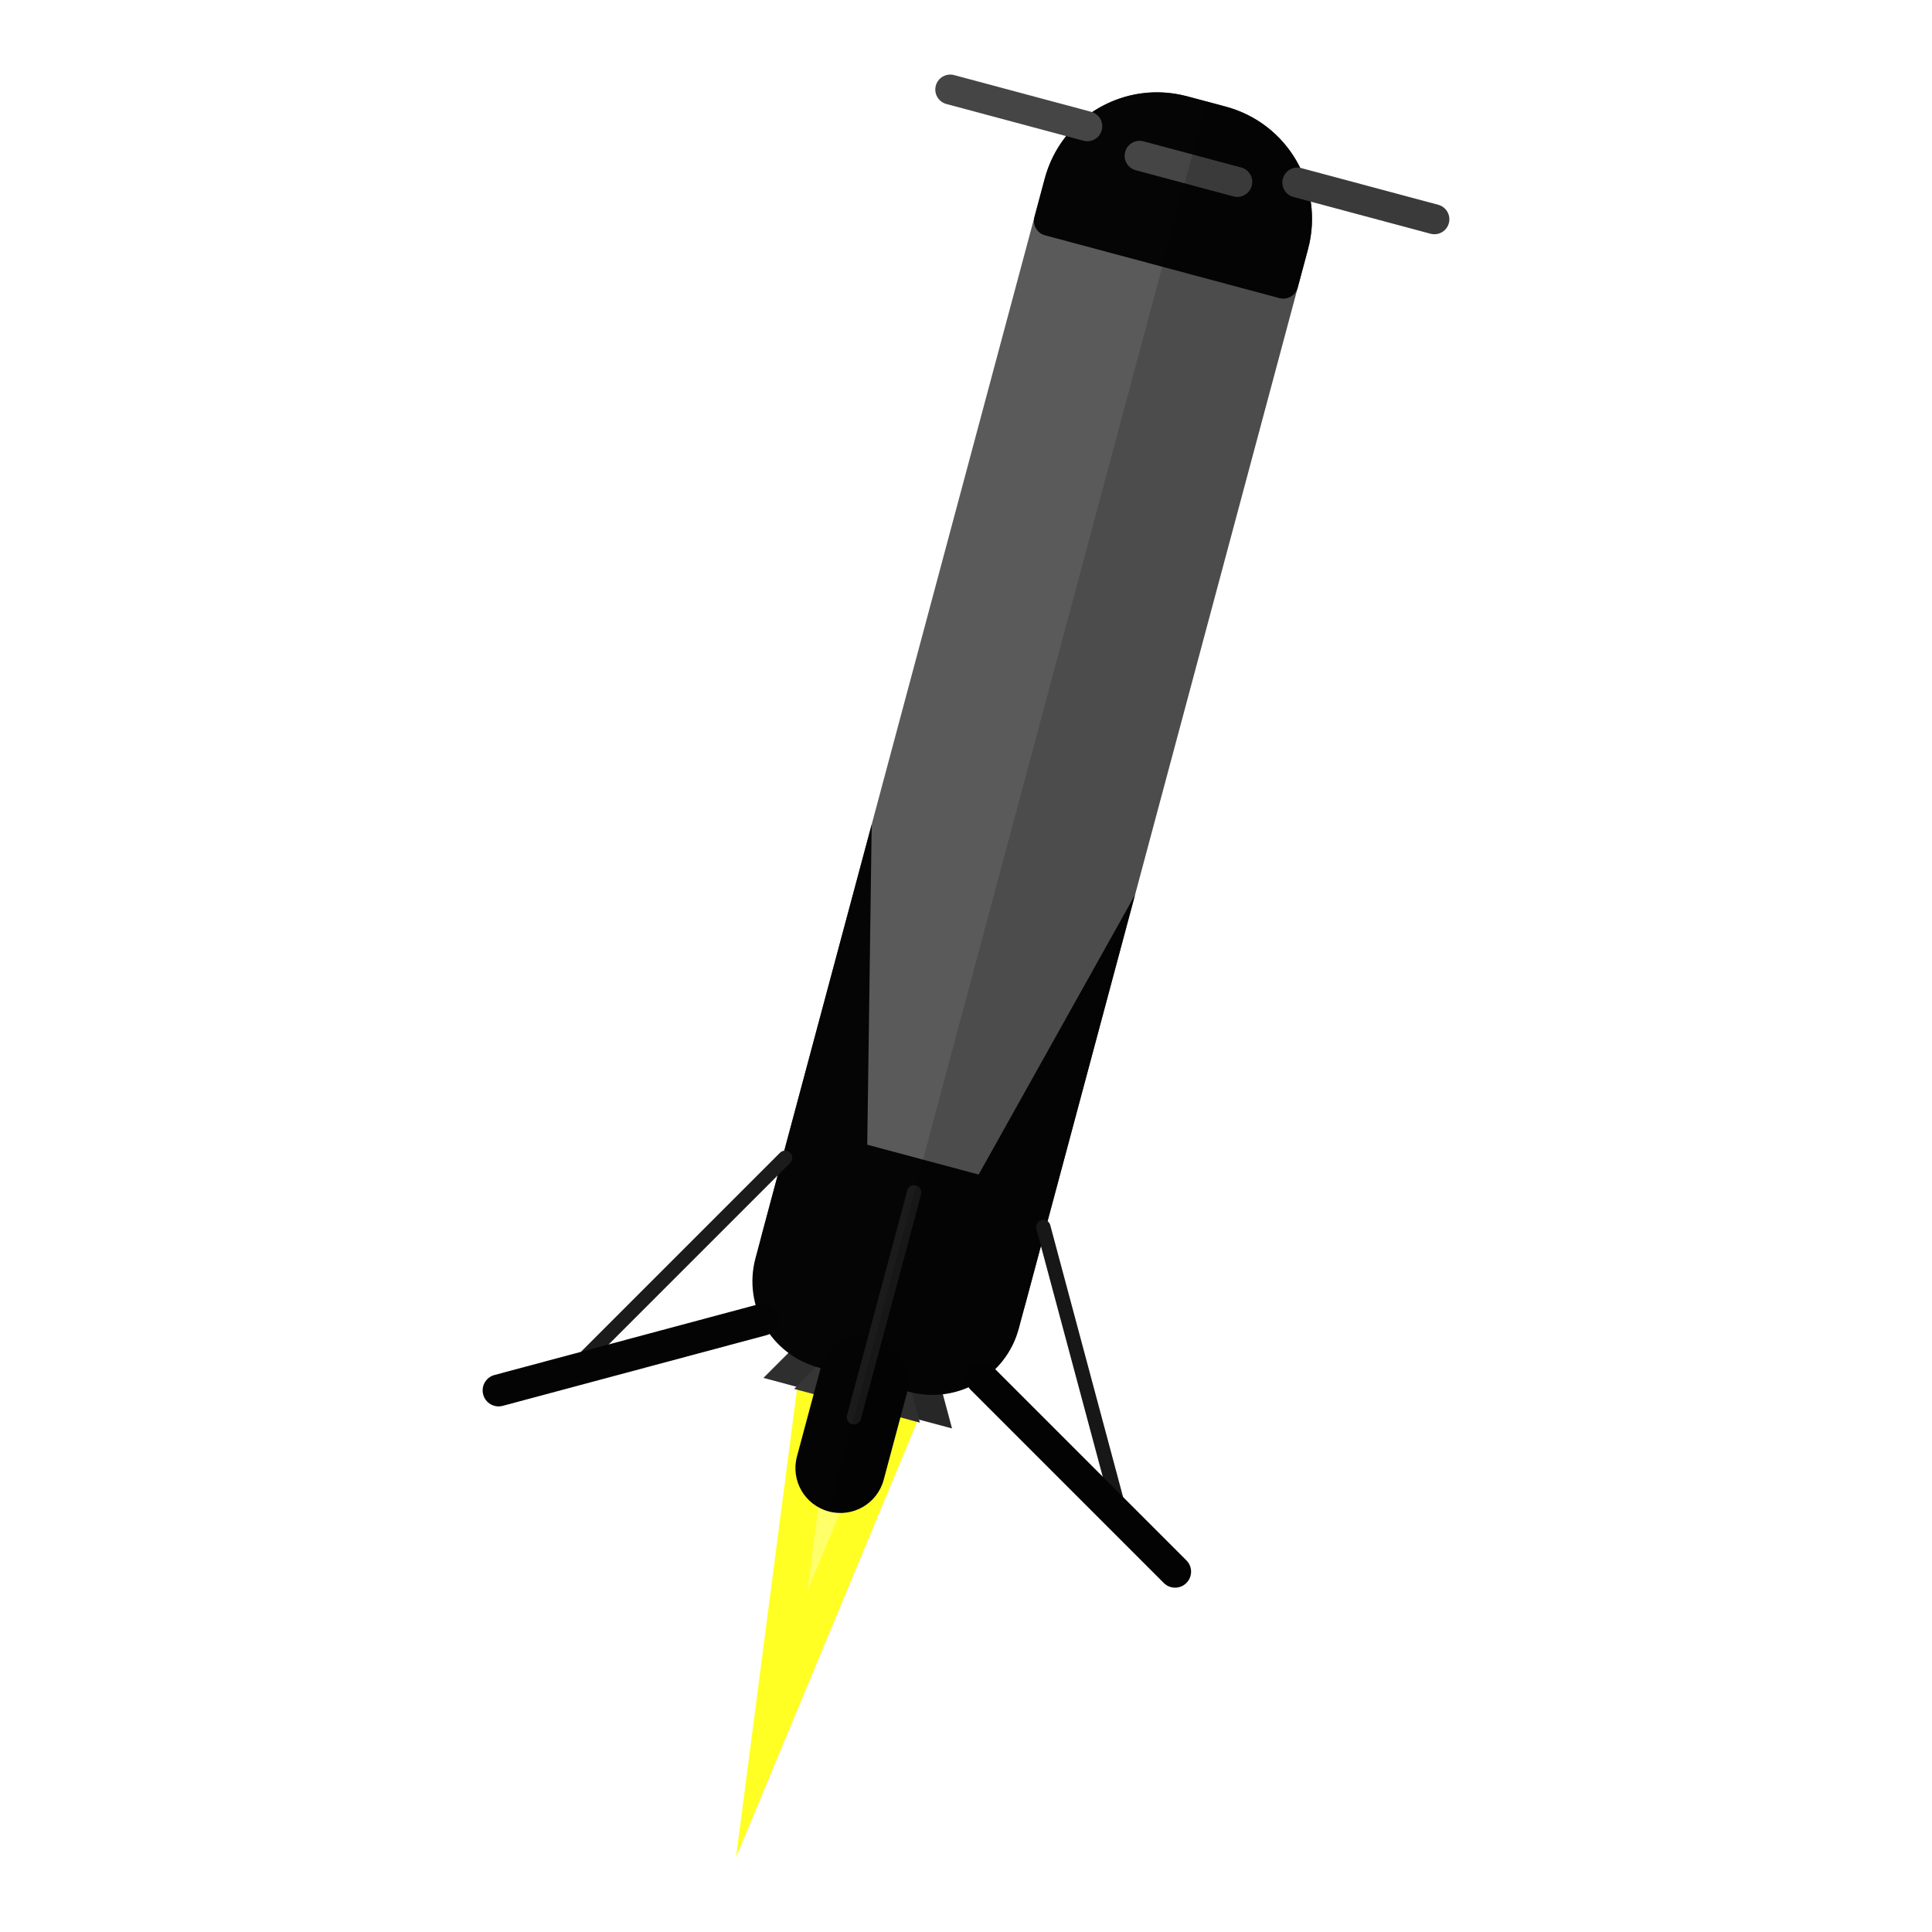
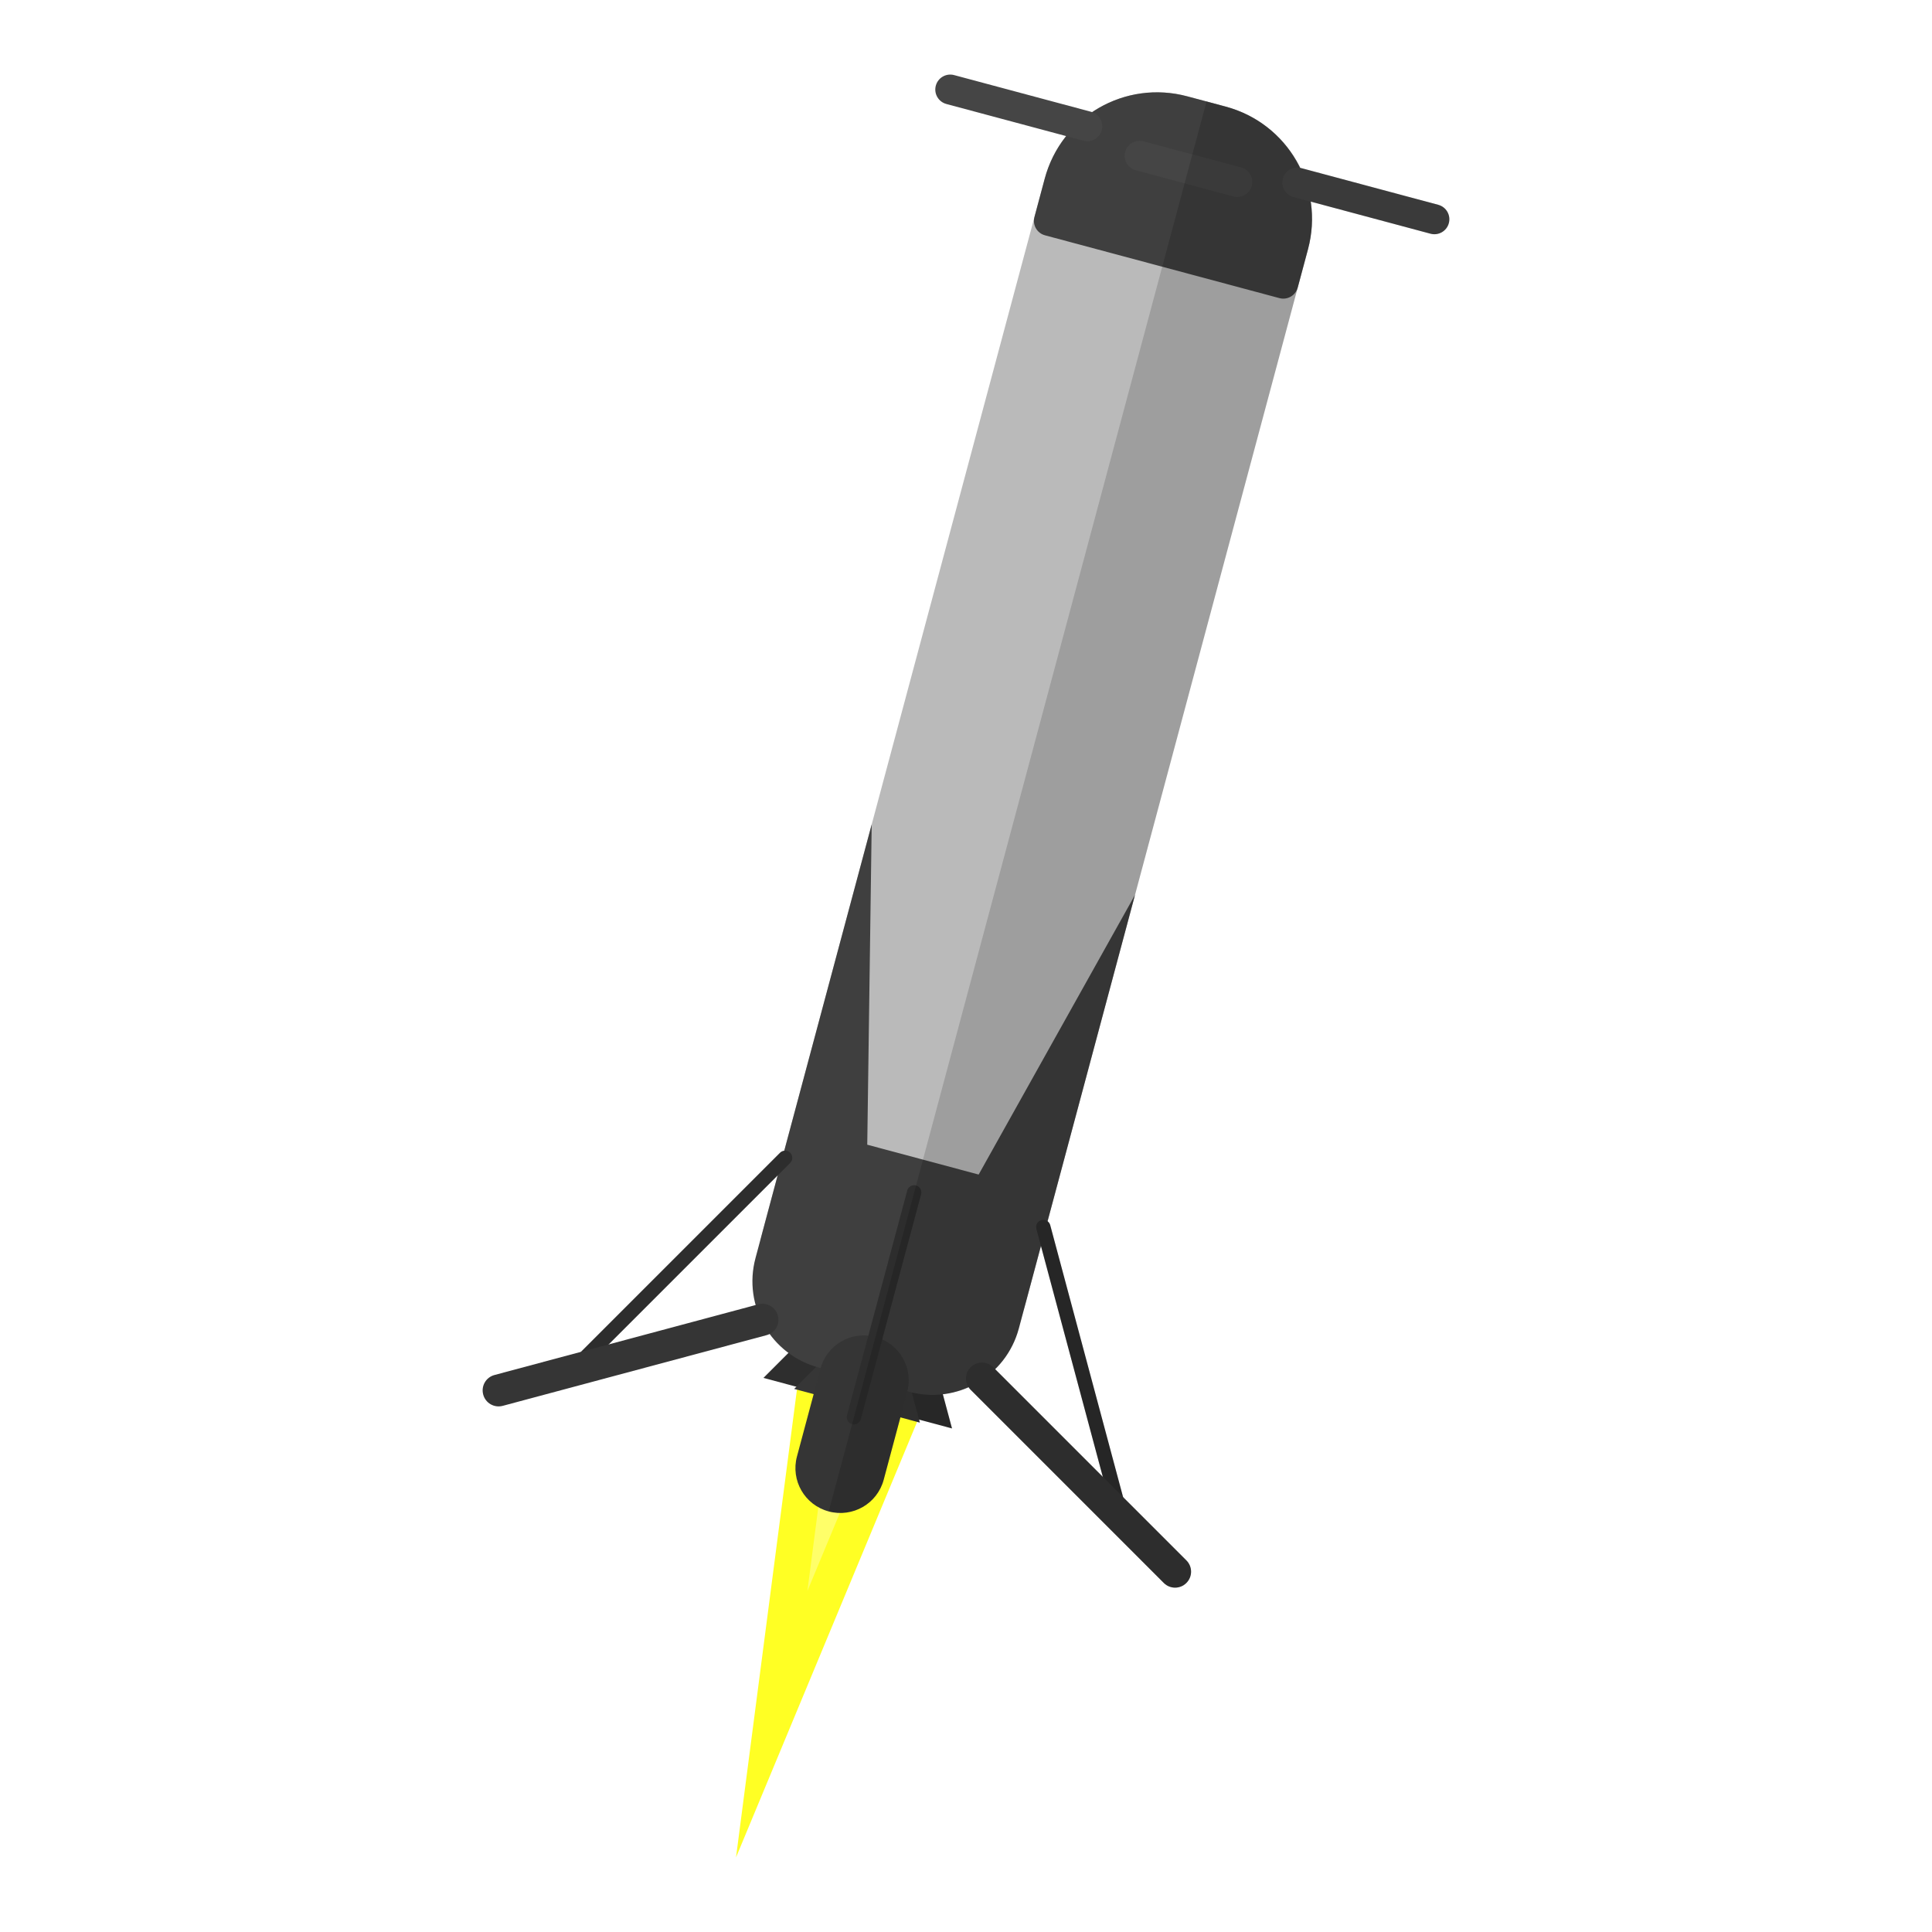
<svg xmlns="http://www.w3.org/2000/svg" width="300" height="300" viewBox="0 0 79.375 79.375" version="1.1" id="svg1">
  <defs id="defs1" />
  <g id="layer1" transform="matrix(0.7077604,0.1896438,-0.1896438,0.7077604,21.9704,-5.190256)" style="stroke-width:1.365">
    <g id="g26" transform="matrix(1.494174,0,0,1.494174,-19.61252,-43.70228)" style="stroke-width:0.913">
      <path style="fill:#ffff24;fill-opacity:1;stroke:none;stroke-width:0.232;stroke-linecap:round" id="path25" d="m 132.279,143.75 21.651,0 -10.825,18.75 z" transform="matrix(0.2645833,0,0,1.148295,1.824458,-87.3976)" />
      <path style="fill:#ffff69;fill-opacity:1;stroke:none;stroke-width:0.479;stroke-linecap:round" id="path26" d="m 132.279,143.75 21.651,0 -10.825,18.75 z" transform="matrix(0.1280674,0,0,0.555814,21.36049,-1.470512)" />
    </g>
    <g id="g24" style="stroke-width:1.365">
      <path style="fill:#2e2e2e;fill-opacity:1;stroke:none;stroke-width:0.722;stroke-linecap:round" id="path20" d="m 130.667,287.732 6.896,11.943 -13.791,0 z" transform="matrix(0.2645833,0,0,0.2645833,8.764035,-1.138361)" />
      <path style="fill:#2e2e2e;fill-opacity:1;stroke:none;stroke-width:0.722;stroke-linecap:round" id="path21" d="m 130.667,287.732 6.896,11.943 -13.791,0 z" transform="matrix(0.2645833,0,0,0.2645833,1.466213,-1.138361)" />
      <path style="fill:#363636;fill-opacity:1;stroke:none;stroke-width:0.722;stroke-linecap:round" id="path23" d="m 130.667,287.732 6.896,11.943 -13.791,0 z" transform="matrix(0.2645833,0,0,0.2645833,6.93958,-0.987946)" />
      <path style="fill:#363636;fill-opacity:1;stroke:none;stroke-width:0.722;stroke-linecap:round" id="path24" d="m 130.667,287.732 6.896,11.943 -13.791,0 z" transform="matrix(0.2645833,0,0,0.2645833,3.290669,-0.987946)" />
      <path style="fill:#3d3d3d;fill-opacity:1;stroke:none;stroke-width:0.722;stroke-linecap:round" id="path19" d="m 130.667,287.732 6.896,11.943 -13.791,0 z" transform="matrix(0.2645833,0,0,0.2645833,5.115124,-0.8612809)" />
    </g>
-     <path id="rect1" style="fill:#5a5a5a;fill-opacity:1;stroke:none;stroke-width:0.722;stroke-linecap:round" d="m 36.629,2.882 c -2.661,0.824 -4.583,3.298 -4.583,6.237 l 5.1e-5,61.138 c 0,3.617 2.912,6.529 6.529,6.529 l 2.226,3.3e-4 c 3.617,0 6.528,-2.912 6.528,-6.529 l -5e-5,-61.138 c 0,-3.617 -2.912,-6.529 -6.529,-6.529 l -2.226,-5.307e-4 c -0.678,0 -1.332,0.103 -1.946,0.293 z" />
-     <path id="path6" style="fill:#050505;fill-opacity:1;stroke-width:0.306;stroke-linecap:round" d="m 38.574,2.59 c -3.617,0 -6.529,2.912 -6.529,6.529 v 2.224 c 0,0.465 0.374,0.839 0.839,0.839 h 13.605 c 0.465,0 0.839,-0.374 0.839,-0.839 V 9.118 c 0,-3.617 -2.912,-6.529 -6.529,-6.529 z m -6.529,44.01 v 17.415 7.756 c 0,2.779 2.237,5.016 5.016,5.016 h 2.626 2.626 c 2.779,0 5.016,-2.237 5.016,-5.016 V 64.014 46.599 l -4.409,17.415 h -6.467 z" />
+     <path id="rect1" style="fill:#bababa;fill-opacity:1;stroke:none;stroke-width:0.722;stroke-linecap:round" d="m 36.629,2.882 c -2.661,0.824 -4.583,3.298 -4.583,6.237 l 5.1e-5,61.138 c 0,3.617 2.912,6.529 6.529,6.529 l 2.226,3.3e-4 c 3.617,0 6.528,-2.912 6.528,-6.529 l -5e-5,-61.138 c 0,-3.617 -2.912,-6.529 -6.529,-6.529 l -2.226,-5.307e-4 c -0.678,0 -1.332,0.103 -1.946,0.293 z" />
+     <path id="path6" style="fill:#3f3f3f;fill-opacity:1;stroke-width:0.306;stroke-linecap:round" d="m 38.574,2.59 c -3.617,0 -6.529,2.912 -6.529,6.529 v 2.224 c 0,0.465 0.374,0.839 0.839,0.839 h 13.605 c 0.465,0 0.839,-0.374 0.839,-0.839 V 9.118 c 0,-3.617 -2.912,-6.529 -6.529,-6.529 z m -6.529,44.01 v 17.415 7.756 c 0,2.779 2.237,5.016 5.016,5.016 h 2.626 2.626 c 2.779,0 5.016,-2.237 5.016,-5.016 V 64.014 46.599 l -4.409,17.415 h -6.467 z" />
    <g id="g19" style="stroke-width:1.365">
      <rect style="fill:#454545;fill-opacity:1;stroke:none;stroke-width:0.722;stroke-linecap:round" id="rect13" width="7.347" height="1.678" x="36.014" y="5.662" ry="0.839" />
      <rect style="fill:#454545;fill-opacity:1;stroke:none;stroke-width:0.722;stroke-linecap:round" id="rect14" width="9.634" height="1.678" x="44.944" y="4.823" ry="0.839" />
      <rect style="fill:#454545;fill-opacity:1;stroke:none;stroke-width:0.722;stroke-linecap:round" id="rect15" width="9.634" height="1.678" x="24.797" y="4.823" ry="0.839" />
    </g>
    <g id="g27" style="stroke-width:1.365">
      <g id="g28" style="stroke-width:1.365">
-         <path id="rect27" style="fill:#1b1b1b;fill-opacity:1;stroke:none;stroke-width:0.722;stroke-linecap:round" d="m -40.705,60.554 c -0.073,-0.073 -0.173,-0.118 -0.285,-0.118 l -16.302,5.48e-4 c -0.223,0 -0.403,0.18 -0.403,0.403 0,0.223 0.18,0.403 0.403,0.403 l 16.302,5.48e-4 c 0.223,0 0.403,-0.18 0.403,-0.403 0,-0.112 -0.046,-0.212 -0.118,-0.285 z" transform="rotate(-60,1.0825318e-6,6.2499999e-7)" />
-         <path id="rect26" style="fill:#040404;fill-opacity:1;stroke:none;stroke-width:0.722;stroke-linecap:round" d="m -8.472,80.746 c -0.058,-0.012 -0.119,-0.018 -0.181,-0.018 l -15.316,-3.13e-4 c -0.496,0 -0.895,0.399 -0.895,0.895 0,0.496 0.399,0.895 0.895,0.895 l 15.316,3.13e-4 c 0.496,0 0.895,-0.399 0.895,-0.895 0,-0.434 -0.306,-0.794 -0.715,-0.877 z" transform="rotate(-30)" />
+         <path id="rect27" style="fill:#2d2d2d;fill-opacity:1;stroke:none;stroke-width:0.722;stroke-linecap:round" d="m -40.705,60.554 c -0.073,-0.073 -0.173,-0.118 -0.285,-0.118 l -16.302,5.48e-4 c -0.223,0 -0.403,0.18 -0.403,0.403 0,0.223 0.18,0.403 0.403,0.403 l 16.302,5.48e-4 c 0.223,0 0.403,-0.18 0.403,-0.403 0,-0.112 -0.046,-0.212 -0.118,-0.285 z" transform="rotate(-60,1.0825318e-6,6.2499999e-7)" />
+         <path id="rect26" style="fill:#353535;fill-opacity:1;stroke:none;stroke-width:0.722;stroke-linecap:round" d="m -8.472,80.746 c -0.058,-0.012 -0.119,-0.018 -0.181,-0.018 l -15.316,-3.13e-4 c -0.496,0 -0.895,0.399 -0.895,0.895 0,0.496 0.399,0.895 0.895,0.895 l 15.316,3.13e-4 c 0.496,0 0.895,-0.399 0.895,-0.895 0,-0.434 -0.306,-0.794 -0.715,-0.877 z" transform="rotate(-30)" />
      </g>
      <g id="g29" transform="matrix(-1,0,0,1,79.375,0)" style="stroke-width:1.365">
-         <path id="rect28" style="fill:#1b1b1b;fill-opacity:1;stroke:none;stroke-width:0.722;stroke-linecap:round" d="m -40.595,60.758 c 0.005,0.026 0.008,0.053 0.008,0.081 0,0.223 -0.18,0.402 -0.403,0.402 l -16.301,3.44e-4 c -0.223,0 -0.402,-0.18 -0.402,-0.403 0,-0.223 0.179,-0.402 0.402,-0.402 l 16.302,-5.45e-4 c 0.195,0 0.357,0.138 0.394,0.322 z" transform="rotate(-60,1.0825318e-6,6.2499999e-7)" />
-         <path id="rect29" style="fill:#040404;fill-opacity:1;stroke:none;stroke-width:0.722;stroke-linecap:round" d="m -8.019,80.989 c 0.162,0.162 0.262,0.385 0.262,0.633 0,0.496 -0.399,0.895 -0.895,0.895 l -15.316,5.48e-4 c -0.496,0 -0.896,-0.4 -0.896,-0.896 0,-0.496 0.399,-0.895 0.895,-0.895 h 15.317 c 0.248,0 0.472,0.1 0.633,0.262 z" transform="rotate(-30)" />
+         <path id="rect28" style="fill:#2d2d2d;fill-opacity:1;stroke:none;stroke-width:0.722;stroke-linecap:round" d="m -40.595,60.758 c 0.005,0.026 0.008,0.053 0.008,0.081 0,0.223 -0.18,0.402 -0.403,0.402 l -16.301,3.44e-4 c -0.223,0 -0.402,-0.18 -0.402,-0.403 0,-0.223 0.179,-0.402 0.402,-0.402 l 16.302,-5.45e-4 c 0.195,0 0.357,0.138 0.394,0.322 z" transform="rotate(-60,1.0825318e-6,6.2499999e-7)" />
+         <path id="rect29" style="fill:#353535;fill-opacity:1;stroke:none;stroke-width:0.722;stroke-linecap:round" d="m -8.019,80.989 c 0.162,0.162 0.262,0.385 0.262,0.633 0,0.496 -0.399,0.895 -0.895,0.895 l -15.316,5.48e-4 c -0.496,0 -0.896,-0.4 -0.896,-0.896 0,-0.496 0.399,-0.895 0.895,-0.895 h 15.317 c 0.248,0 0.472,0.1 0.633,0.262 z" transform="rotate(-30)" />
      </g>
      <g id="g31" style="stroke-width:1.365">
-         <path id="rect30" style="fill:#040404;fill-opacity:1;stroke:none;stroke-width:0.722;stroke-linecap:round" d="m 38.937,74.421 c -1.026,0.318 -1.767,1.271 -1.767,2.405 l 3.03e-4,5.091 c 0,1.395 1.123,2.518 2.517,2.518 1.395,0 2.518,-1.123 2.518,-2.517 l -3.04e-4,-5.091 c 0,-1.395 -1.123,-2.518 -2.517,-2.518 -0.262,0 -0.514,0.039 -0.75,0.113 z" />
-         <path id="rect31" style="fill:#1b1b1b;fill-opacity:1;stroke:none;stroke-width:0.722;stroke-linecap:round" d="m -65.522,-39.606 c -0.037,0.184 -0.2,0.322 -0.395,0.322 l -13.051,2.03e-4 c -0.223,0 -0.403,-0.18 -0.403,-0.403 0,-0.223 0.18,-0.403 0.403,-0.403 l 13.051,-2.02e-4 c 0.223,0 0.403,0.18 0.403,0.403 0,0.028 -0.003,0.055 -0.008,0.081 z" transform="matrix(0,-1,-1,0,0,0)" />
+         <path id="rect30" style="fill:#353535;fill-opacity:1;stroke:none;stroke-width:0.722;stroke-linecap:round" d="m 38.937,74.421 c -1.026,0.318 -1.767,1.271 -1.767,2.405 l 3.03e-4,5.091 c 0,1.395 1.123,2.518 2.517,2.518 1.395,0 2.518,-1.123 2.518,-2.517 l -3.04e-4,-5.091 c 0,-1.395 -1.123,-2.518 -2.517,-2.518 -0.262,0 -0.514,0.039 -0.75,0.113 z" />
+         <path id="rect31" style="fill:#2d2d2d;fill-opacity:1;stroke:none;stroke-width:0.722;stroke-linecap:round" d="m -65.522,-39.606 c -0.037,0.184 -0.2,0.322 -0.395,0.322 l -13.051,2.03e-4 c -0.223,0 -0.403,-0.18 -0.403,-0.403 0,-0.223 0.18,-0.403 0.403,-0.403 l 13.051,-2.02e-4 c 0.223,0 0.403,0.18 0.403,0.403 0,0.028 -0.003,0.055 -0.008,0.081 z" transform="matrix(0,-1,-1,0,0,0)" />
      </g>
    </g>
    <path id="path160" style="fill:#000000;fill-opacity:0.154;stroke-width:0.722;stroke-linecap:round" d="m 39.688,2.59 v 3.072 1.679 4.841 51.833 1.5 6.836 1.133 0.825 0.959 1.518 1.516 0.126 0.944 5.063 c 0.218,0 0.425,-0.036 0.626,-0.088 1.088,-0.278 1.892,-1.252 1.892,-2.429 v -3.616 h 0.97 0.161 l -0.087,-0.15 h 1.911 l -0.997,-1.726 c 0.475,-0.188 0.903,-0.455 1.293,-0.77 0.049,0.046 0.091,0.099 0.153,0.134 l 13.264,7.659 c 0.43,0.248 0.976,0.102 1.224,-0.328 0.248,-0.43 0.102,-0.976 -0.328,-1.224 l -4.347,-2.509 -7.893,-13.671 C 47.484,65.635 47.411,65.579 47.33,65.546 V 64.014 46.599 l -7.74e-4,0.003 V 11.346 c 6e-6,-0.001 7.74e-4,-0.003 7.74e-4,-0.004 V 9.118 c 0,-0.148 -0.007,-0.294 -0.017,-0.439 -0.003,-0.052 -0.007,-0.103 -0.012,-0.154 -0.004,-0.051 -0.009,-0.101 -0.015,-0.151 -0.007,-0.063 -0.015,-0.125 -0.024,-0.188 -0.006,-0.043 -0.013,-0.086 -0.02,-0.129 -0.01,-0.064 -0.022,-0.128 -0.034,-0.192 -0.009,-0.046 -0.018,-0.092 -0.028,-0.137 -0.018,-0.082 -0.035,-0.164 -0.056,-0.245 -0.032,-0.123 -0.069,-0.243 -0.108,-0.363 -0.059,-0.186 -0.124,-0.37 -0.199,-0.548 -0.011,-0.025 -0.028,-0.046 -0.039,-0.071 h 6.96 c 0.465,0 0.839,-0.374 0.839,-0.839 0,-0.465 -0.374,-0.839 -0.839,-0.839 h -7.956 c -0.029,0 -0.053,0.013 -0.081,0.016 -1.195,-1.369 -2.933,-2.249 -4.902,-2.249 h -7.75e-4 z m 7.329,4.53 c 0.006,0.018 0.014,0.035 0.019,0.053 -0.016,-0.051 -0.032,-0.102 -0.049,-0.153 0.011,0.033 0.019,0.067 0.029,0.1 z m 0.164,0.608 c 0.005,0.024 0.011,0.047 0.016,0.071 -0.011,-0.053 -0.022,-0.106 -0.034,-0.159 0.007,0.029 0.012,0.059 0.018,0.088 z m 0.016,0.071 c 0.004,0.022 0.007,0.044 0.012,0.066 0.006,0.032 0.014,0.063 0.019,0.095 -0.009,-0.054 -0.02,-0.107 -0.031,-0.16 z m 0.031,0.16 c 0.006,0.032 0.009,0.065 0.015,0.098 0.004,0.022 0.008,0.043 0.012,0.064 -0.008,-0.054 -0.017,-0.108 -0.026,-0.162 z m 0.026,0.162 c 0.003,0.022 0.005,0.043 0.009,0.065 0.005,0.033 0.011,0.065 0.015,0.098 -0.007,-0.055 -0.015,-0.109 -0.023,-0.163 z m 0.023,0.163 c 0.004,0.03 0.006,0.06 0.009,0.09 0.003,0.025 0.007,0.049 0.009,0.074 -0.006,-0.055 -0.012,-0.11 -0.019,-0.164 z m 0.019,0.164 c 0.003,0.025 0.003,0.051 0.005,0.077 0.003,0.03 0.007,0.059 0.009,0.089 -0.004,-0.055 -0.009,-0.111 -0.015,-0.166 z m 0.015,0.166 c 0.002,0.021 8.92e-4,0.044 0.002,0.065 0.002,0.034 0.006,0.067 0.008,0.102 -0.003,-0.056 -0.006,-0.111 -0.01,-0.167 z m 0.019,58.364 6.699,11.602 -7.406,-4.275 c 0.439,-0.746 0.708,-1.605 0.708,-2.536 z" />
  </g>
</svg>
